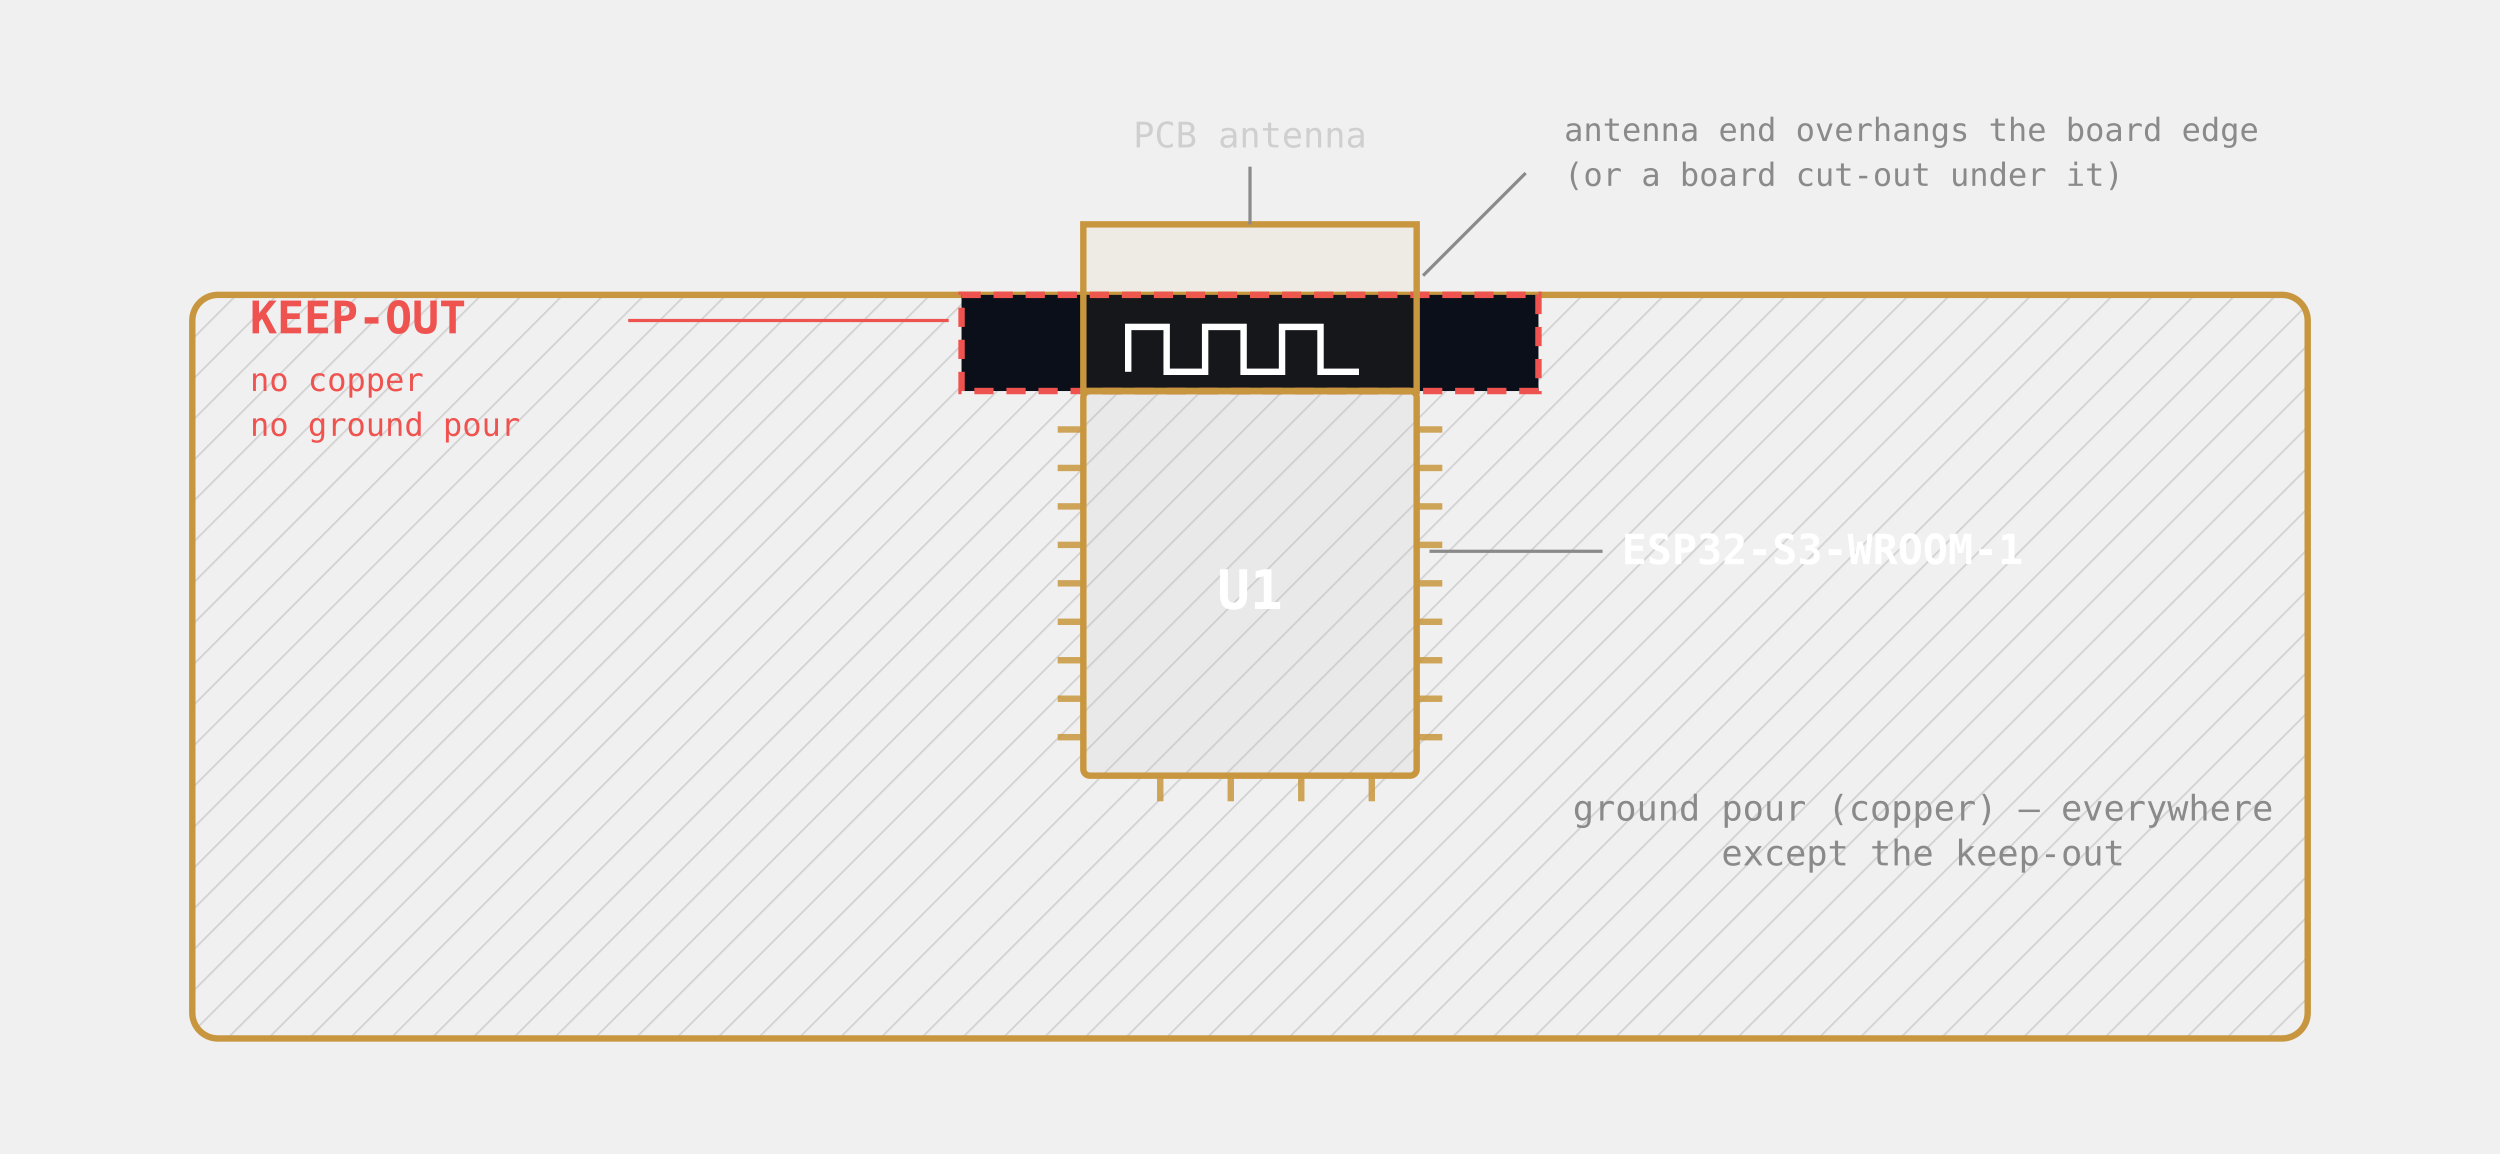
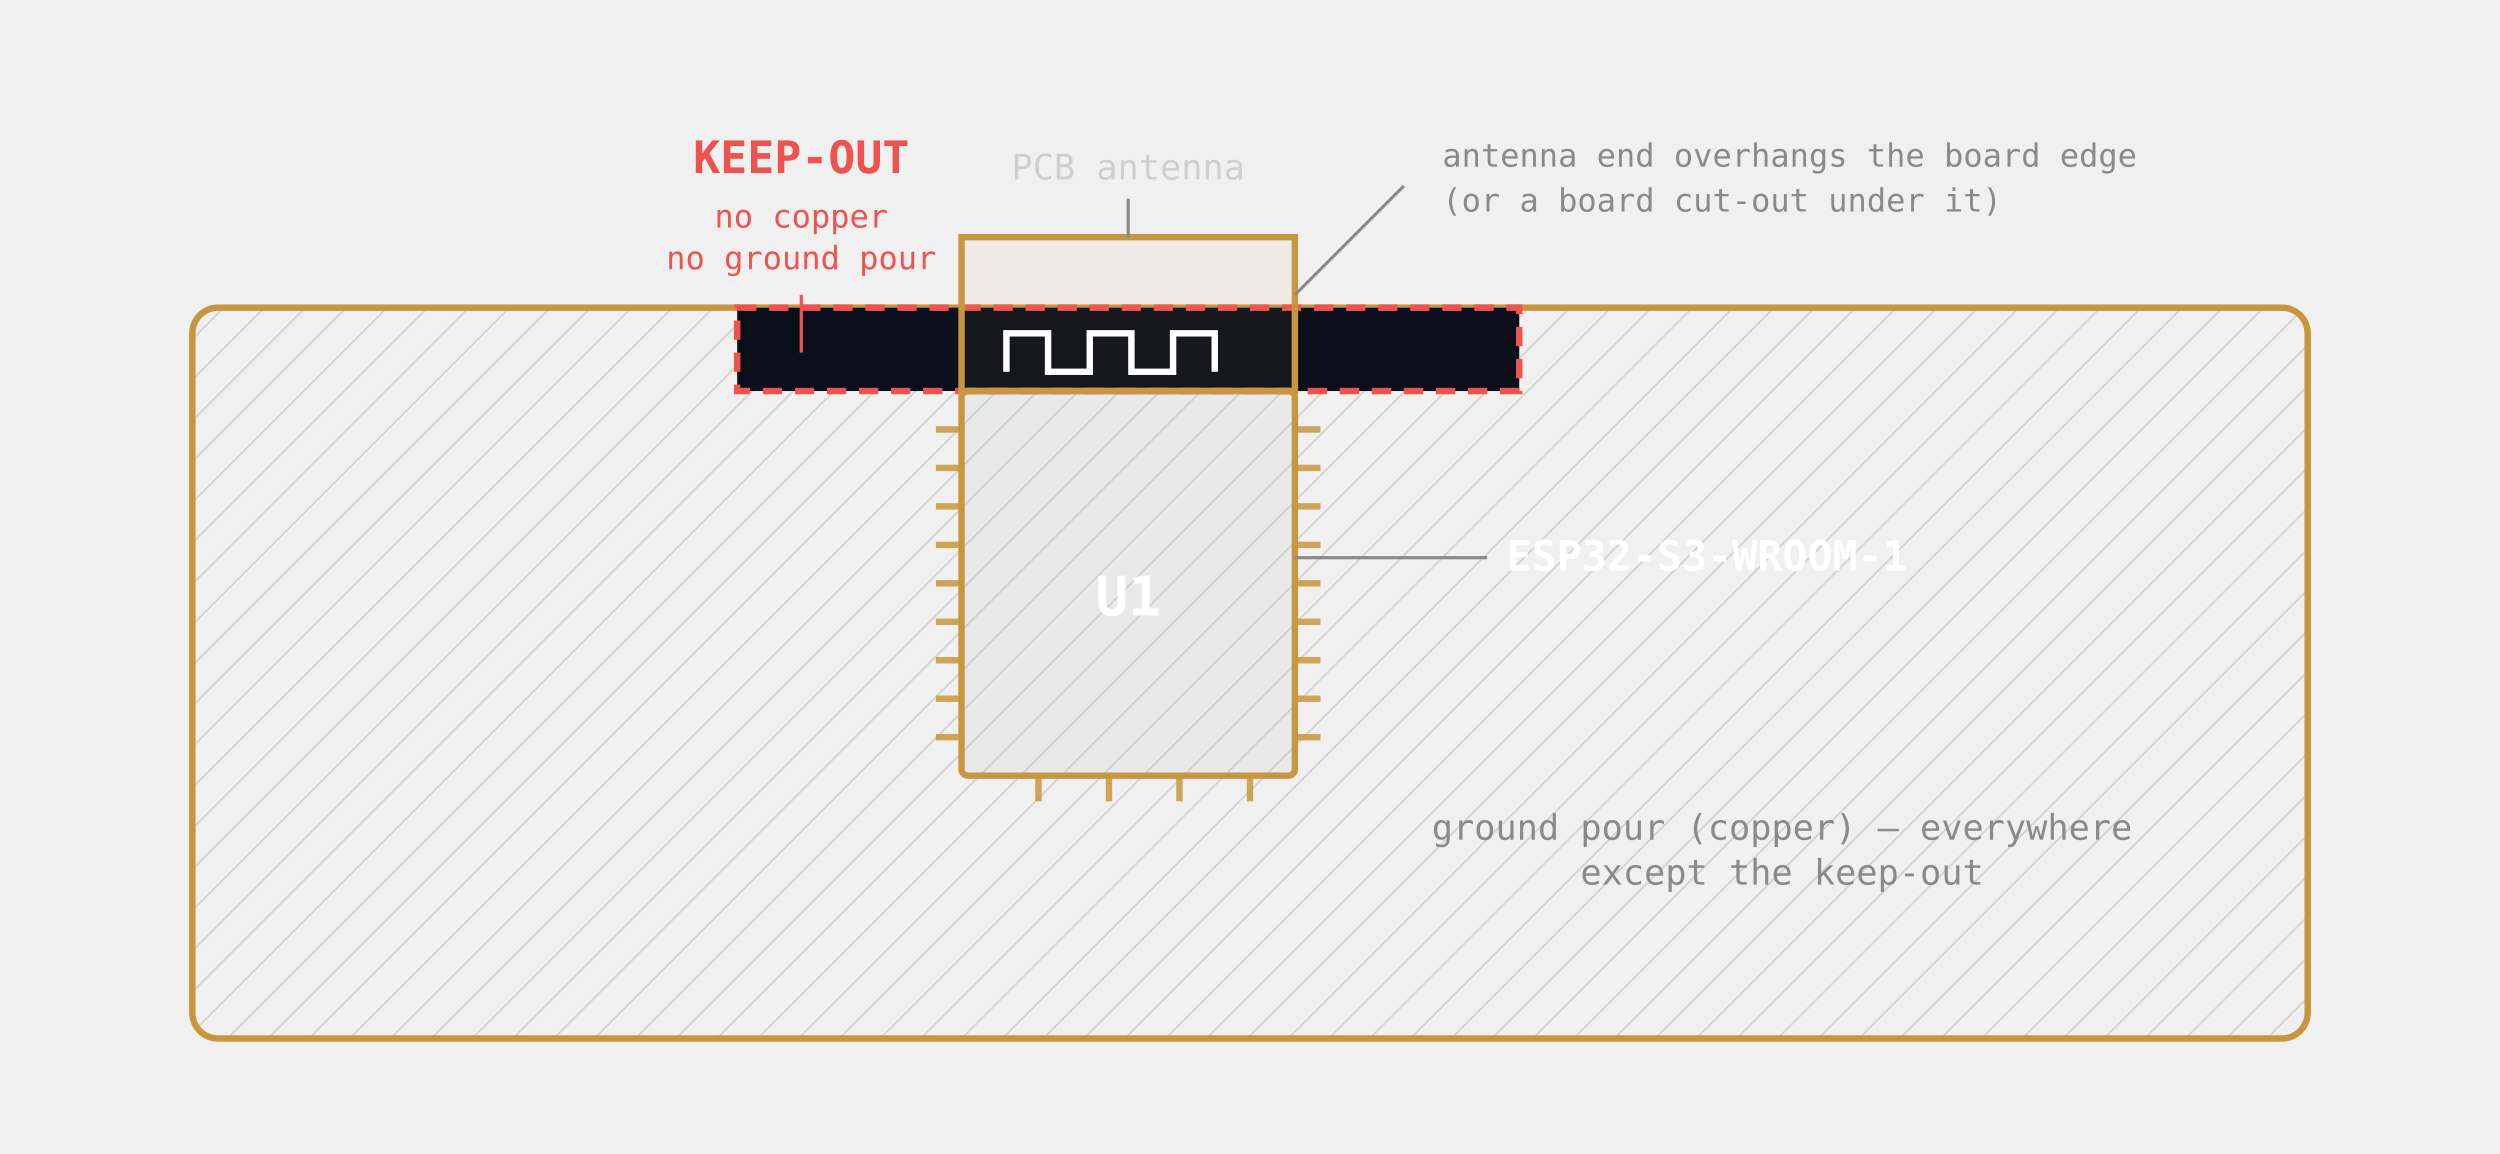
<svg xmlns="http://www.w3.org/2000/svg" viewBox="0 0 780 360" role="img" aria-label="Top view of the carrier board: the ESP32-S3-WROOM-1 module sits at the board edge with its PCB antenna overhanging inside a no-copper keep-out; the module's pads sit below the keep-out on the ground pour, which fills the rest" font-family="ui-monospace, 'SFMono-Regular', Menlo, monospace">
  <defs>
    <pattern id="pour" width="9" height="9" patternTransform="rotate(45)" patternUnits="userSpaceOnUse">
      <line x1="0" y1="0" x2="0" y2="9" stroke="#8a8a8a" stroke-width="1" stroke-opacity="0.32" />
    </pattern>
  </defs>
-   <rect x="60" y="92" width="660" height="232" rx="8" fill="url(#pour)" stroke="#c8963e" stroke-width="2" />
-   <rect x="300" y="92" width="180" height="30" fill="#0b0f1a" stroke="#ef5350" stroke-width="2" stroke-dasharray="6 4" />
-   <rect x="338" y="70" width="104" height="52" fill="rgba(200,150,62,0.06)" stroke="#c8963e" stroke-width="2" />
-   <rect x="338" y="122" width="104" height="120" rx="2" fill="rgba(170,170,170,0.10)" stroke="#c8963e" stroke-width="2" />
+   <rect x="60" y="96" width="660" height="228" rx="8" fill="url(#pour)" stroke="#c8963e" stroke-width="2" />
+   <rect x="230" y="96" width="244" height="26" fill="#0b0f1a" stroke="#ef5350" stroke-width="2" stroke-dasharray="6 4" />
+   <rect x="300" y="74" width="104" height="48" fill="rgba(200,150,62,0.06)" stroke="#c8963e" stroke-width="2" />
+   <rect x="300" y="122" width="104" height="120" rx="2" fill="rgba(170,170,170,0.10)" stroke="#c8963e" stroke-width="2" />
  <g stroke="#c8963e" stroke-width="2" stroke-opacity="0.85">
-     <line x1="338" y1="134" x2="330" y2="134" />
-     <line x1="338" y1="146" x2="330" y2="146" />
-     <line x1="338" y1="158" x2="330" y2="158" />
-     <line x1="338" y1="170" x2="330" y2="170" />
-     <line x1="338" y1="182" x2="330" y2="182" />
-     <line x1="338" y1="194" x2="330" y2="194" />
-     <line x1="338" y1="206" x2="330" y2="206" />
-     <line x1="338" y1="218" x2="330" y2="218" />
-     <line x1="338" y1="230" x2="330" y2="230" />
-     <line x1="442" y1="134" x2="450" y2="134" />
-     <line x1="442" y1="146" x2="450" y2="146" />
-     <line x1="442" y1="158" x2="450" y2="158" />
-     <line x1="442" y1="170" x2="450" y2="170" />
-     <line x1="442" y1="182" x2="450" y2="182" />
-     <line x1="442" y1="194" x2="450" y2="194" />
-     <line x1="442" y1="206" x2="450" y2="206" />
-     <line x1="442" y1="218" x2="450" y2="218" />
-     <line x1="442" y1="230" x2="450" y2="230" />
-     <line x1="362" y1="242" x2="362" y2="250" />
-     <line x1="384" y1="242" x2="384" y2="250" />
-     <line x1="406" y1="242" x2="406" y2="250" />
-     <line x1="428" y1="242" x2="428" y2="250" />
+     <line x1="300" y1="134" x2="292" y2="134" />
+     <line x1="300" y1="146" x2="292" y2="146" />
+     <line x1="300" y1="158" x2="292" y2="158" />
+     <line x1="300" y1="170" x2="292" y2="170" />
+     <line x1="300" y1="182" x2="292" y2="182" />
+     <line x1="300" y1="194" x2="292" y2="194" />
+     <line x1="300" y1="206" x2="292" y2="206" />
+     <line x1="300" y1="218" x2="292" y2="218" />
+     <line x1="300" y1="230" x2="292" y2="230" />
+     <line x1="404" y1="134" x2="412" y2="134" />
+     <line x1="404" y1="146" x2="412" y2="146" />
+     <line x1="404" y1="158" x2="412" y2="158" />
+     <line x1="404" y1="170" x2="412" y2="170" />
+     <line x1="404" y1="182" x2="412" y2="182" />
+     <line x1="404" y1="194" x2="412" y2="194" />
+     <line x1="404" y1="206" x2="412" y2="206" />
+     <line x1="404" y1="218" x2="412" y2="218" />
+     <line x1="404" y1="230" x2="412" y2="230" />
+     <line x1="324" y1="242" x2="324" y2="250" />
+     <line x1="346" y1="242" x2="346" y2="250" />
+     <line x1="368" y1="242" x2="368" y2="250" />
+     <line x1="390" y1="242" x2="390" y2="250" />
  </g>
-   <path d="M352,116 v-14 h12 v14 h12 v-14 h12 v14 h12 v-14 h12 v14 h12" fill="none" stroke="#fff" stroke-width="2" />
-   <text x="390" y="46" text-anchor="middle" fill="#cfcfcf" font-size="11">PCB antenna</text>
-   <line x1="390" y1="52" x2="390" y2="70" stroke="#8a8a8a" stroke-width="1" />
-   <text x="488" y="44" fill="#8a8a8a" font-size="10">antenna end overhangs the board edge</text>
-   <text x="488" y="58" fill="#8a8a8a" font-size="10">(or a board cut-out under it)</text>
-   <line x1="476" y1="54" x2="444" y2="86" stroke="#8a8a8a" stroke-width="1" />
-   <text x="506" y="176" fill="#fff" font-size="13" font-weight="700">ESP32-S3-WROOM-1</text>
-   <line x1="500" y1="172" x2="446" y2="172" stroke="#8a8a8a" stroke-width="1" />
-   <text x="390" y="190" text-anchor="middle" fill="#fff" font-size="17" font-weight="700">U1</text>
-   <g fill="#ef5350">
-     <text x="78" y="104" font-size="14" font-weight="700">KEEP-OUT</text>
-     <text x="78" y="122" font-size="10">no copper</text>
-     <text x="78" y="136" font-size="10">no ground pour</text>
+   <path d="M314,116 v-12 h13 v12 h13 v-12 h13 v12 h13 v-12 h13 v12" fill="none" stroke="#fff" stroke-width="2" />
+   <g fill="#ef5350" text-anchor="middle">
+     <text x="250" y="54" font-size="14" font-weight="700">KEEP-OUT</text>
+     <text x="250" y="71" font-size="10">no copper</text>
+     <text x="250" y="84" font-size="10">no ground pour</text>
  </g>
-   <line x1="196" y1="100" x2="296" y2="100" stroke="#ef5350" stroke-width="1" />
-   <text x="600" y="256" text-anchor="middle" fill="#8a8a8a" font-size="11">ground pour (copper) — everywhere</text>
-   <text x="600" y="270" text-anchor="middle" fill="#8a8a8a" font-size="11">except the keep-out</text>
+   <line x1="250" y1="92" x2="250" y2="110" stroke="#ef5350" stroke-width="1" />
+   <text x="352" y="56" text-anchor="middle" fill="#cfcfcf" font-size="11">PCB antenna</text>
+   <line x1="352" y1="62" x2="352" y2="74" stroke="#8a8a8a" stroke-width="1" />
+   <text x="450" y="52" fill="#8a8a8a" font-size="10">antenna end overhangs the board edge</text>
+   <text x="450" y="66" fill="#8a8a8a" font-size="10">(or a board cut-out under it)</text>
+   <line x1="438" y1="58" x2="404" y2="92" stroke="#8a8a8a" stroke-width="1" />
+   <text x="470" y="178" fill="#fff" font-size="13" font-weight="700">ESP32-S3-WROOM-1</text>
+   <line x1="464" y1="174" x2="404" y2="174" stroke="#8a8a8a" stroke-width="1" />
+   <text x="352" y="192" text-anchor="middle" fill="#fff" font-size="17" font-weight="700">U1</text>
+   <text x="556" y="262" text-anchor="middle" fill="#8a8a8a" font-size="11">ground pour (copper) — everywhere</text>
+   <text x="556" y="276" text-anchor="middle" fill="#8a8a8a" font-size="11">except the keep-out</text>
</svg>
